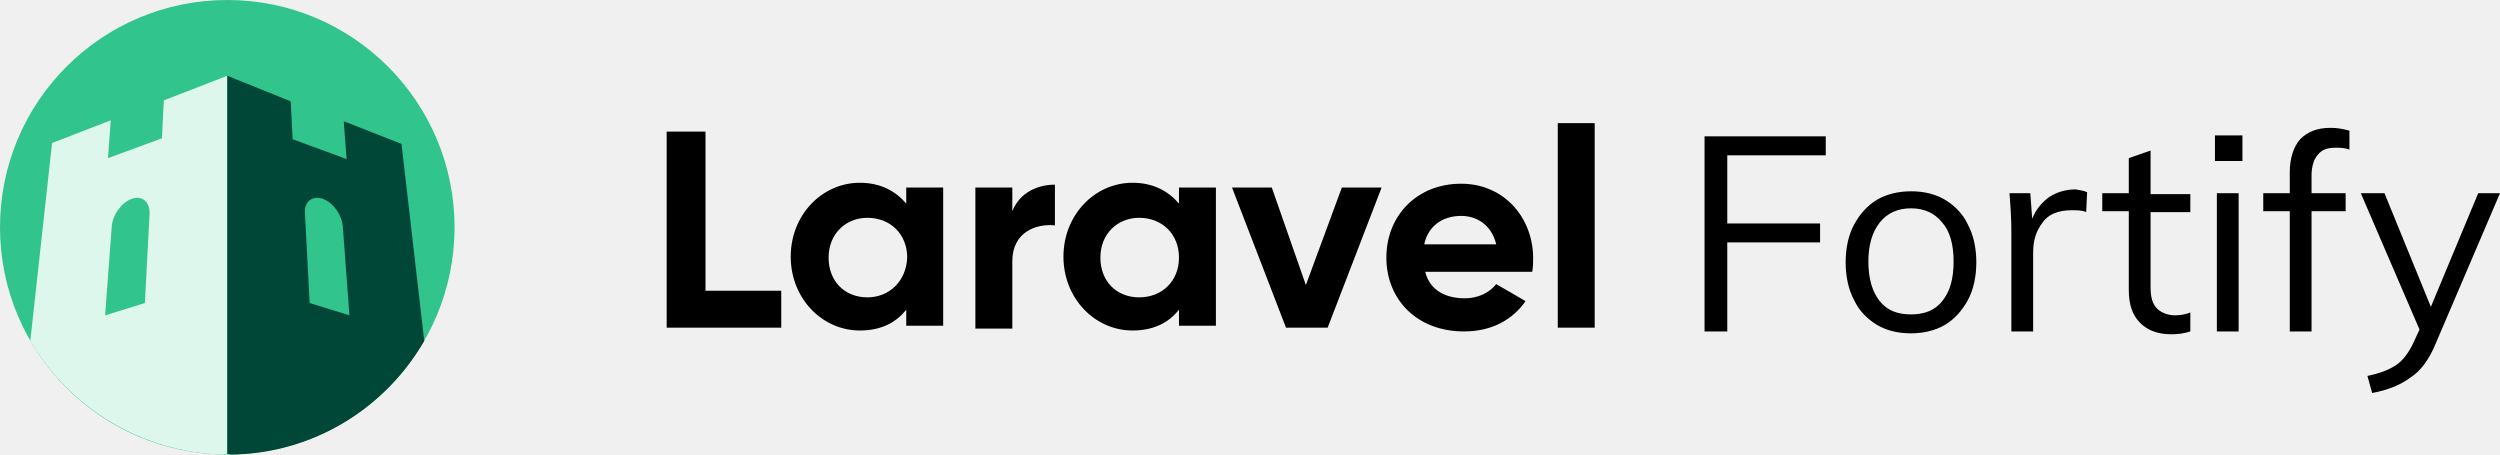
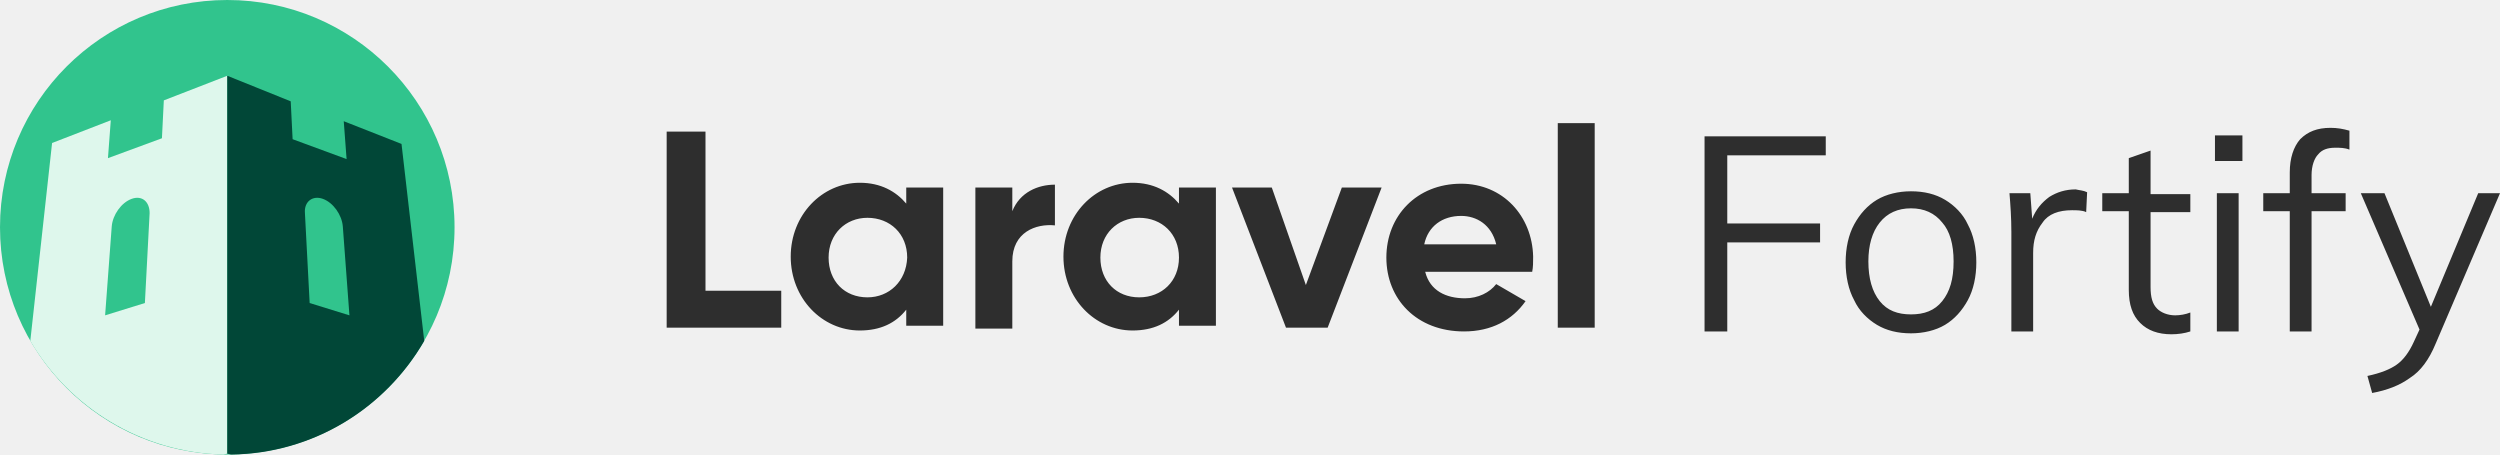
<svg xmlns="http://www.w3.org/2000/svg" viewBox="0 0 264 48" width="264" height="48">
+   <style>
+         .letters { fill: #2E2E2E; }
+         @media (prefers-color-scheme: dark) {
+             .letters { fill: #ffffff; }
+         }
+     </style>
  <circle fill="#31c48d" cx="24" cy="24" r="24" />
  <path fill="#def7ec" d="M24 8l-6.7 2.6-.2 4-5.7 2.1.3-4-6.2 2.4-2.3 20.9c4.1 7 11.7 11.8 20.4 12l.4-.1v-39.9zm-8.7 24l-4.2 1.3.7-9.4c.1-1.2 1-2.5 2.1-2.9 1.1-.4 1.9.3 1.9 1.5l-.5 9.5z" />
  <path fill="#014737" d="M36.3 12.8l.3 4-5.7-2.1-.2-4-6.7-2.7v39.9l.4.1c8.7-.1 16.3-4.9 20.4-12l-2.4-20.8-6.1-2.4zm-3.6 19.2l-.5-9.5c-.1-1.2.8-1.9 1.9-1.5 1.1.4 2 1.7 2.1 2.9l.7 9.4-4.2-1.3z" />
-   <path d="M154.3 19.4c-4.7 0-7.9 3.4-7.9 7.8s3.2 7.8 8.2 7.8c2.9 0 5.1-1.2 6.5-3.2l-3.1-1.8c-.7.9-1.9 1.5-3.3 1.5-2 0-3.7-.8-4.2-2.8h11.3c.1-.5.1-1 .1-1.6-.1-4.3-3.2-7.7-7.6-7.7zm-3.9 6.4c.4-1.9 1.9-3 3.9-3 1.6 0 3.2.9 3.7 3h-7.6zm-39-6.3v4.3c-2-.2-4.5.7-4.5 3.8v7.1h-3.9v-14.9h3.9v2.5c.8-2 2.7-2.8 4.5-2.8zm-36.9 11.2h8v3.9h-12.1v-20.7h4.1v16.8zm21.2-9.2c-1.1-1.3-2.7-2.2-4.9-2.2-4 0-7.3 3.4-7.3 7.8s3.3 7.8 7.3 7.8c2.2 0 3.8-.8 4.9-2.2v1.7h3.9v-14.6h-3.9v1.7zm-4.1 9.9c-2.4 0-4.1-1.7-4.1-4.2s1.8-4.2 4.1-4.2c2.4 0 4.2 1.7 4.2 4.2-.1 2.5-1.9 4.2-4.2 4.2zm50.1-11.6h4.2l-5.7 14.8h-4.4l-5.7-14.8h4.2l3.6 10.3 3.8-10.3zm26.7-6.8v21.6h-3.9v-21.6h3.9zm-43.9 8.5c-1.1-1.3-2.7-2.2-4.9-2.2-4 0-7.3 3.4-7.3 7.8s3.3 7.8 7.3 7.8c2.2 0 3.8-.8 4.9-2.2v1.7h3.9v-14.6h-3.9v1.7zm-4.2 9.9c-2.4 0-4.1-1.7-4.1-4.2s1.8-4.2 4.1-4.2c2.4 0 4.2 1.7 4.2 4.2s-1.8 4.2-4.2 4.2zM180 35v-20.6h12.8v2h-10.4v7.2h9.8v2h-9.8v9.4h-2.4zm18.2-.7c-1-.6-1.9-1.5-2.4-2.6-.6-1.1-.9-2.5-.9-4s.3-2.9.9-4c.6-1.1 1.4-2 2.4-2.6s2.3-.9 3.6-.9c1.4 0 2.6.3 3.6.9 1 .6 1.9 1.5 2.4 2.6.6 1.1.9 2.5.9 4s-.3 2.9-.9 4c-.6 1.1-1.4 2-2.4 2.6-1 .6-2.3.9-3.6.9-1.4 0-2.6-.3-3.6-.9zm6.9-2.5c.8-1 1.2-2.3 1.2-4.2 0-1.8-.4-3.2-1.2-4.1-.8-1-1.9-1.5-3.3-1.5s-2.5.5-3.3 1.5c-.8 1-1.2 2.4-1.2 4.1 0 1.8.4 3.2 1.2 4.2.8 1 1.9 1.4 3.3 1.4s2.5-.4 3.3-1.4zm15.3-11.5l-.1 2.1c-.4-.2-1-.2-1.5-.2-1.4 0-2.5.4-3.1 1.3-.7.9-1 1.9-1 3.2v8.3h-2.3v-10.5c0-1.5-.1-2.9-.2-4.1h2.2l.2 2.7c.4-1 1-1.7 1.8-2.3.8-.5 1.7-.8 2.8-.8.4.1.8.1 1.2.3zm6.7 2v8c0 1.1.2 1.8.7 2.3.4.4 1.1.7 1.9.7.5 0 1.1-.1 1.6-.3v2c-.6.2-1.3.3-2 .3-1.4 0-2.5-.4-3.3-1.2-.8-.8-1.2-1.9-1.2-3.5v-8.3h-2.8v-1.9h2.8v-3.7l2.3-.8v4.6h4.2v1.9h-4.2zm6.8-8h2.9v2.7h-2.9v-2.7zm.2 20.7v-14.6h2.3v14.6h-2.3zm10.7-18.7c-.4.4-.7 1.2-.7 2.2v1.9h3.6v1.9h-3.6v12.7h-2.3v-12.7h-2.8v-1.9h2.8v-2.2c0-1.5.4-2.7 1.1-3.5.8-.8 1.8-1.2 3.2-1.2.7 0 1.3.1 2 .3v2c-.5-.2-1-.2-1.5-.2-.8 0-1.4.2-1.8.7zm19.2 4.1l-6.8 15.9c-.7 1.7-1.6 2.9-2.7 3.6-1.1.8-2.4 1.3-4 1.6l-.5-1.8c1.4-.3 2.4-.7 3.1-1.2.7-.5 1.3-1.3 1.8-2.4l.6-1.3-6.2-14.4h2.5l4.9 12 5-12h2.3z" />
+   <path class="letters" d="M154.3 19.4c-4.7 0-7.9 3.4-7.9 7.8s3.2 7.8 8.2 7.8c2.9 0 5.1-1.2 6.5-3.2l-3.1-1.8c-.7.9-1.9 1.5-3.3 1.5-2 0-3.7-.8-4.2-2.8h11.3c.1-.5.1-1 .1-1.6-.1-4.3-3.2-7.7-7.6-7.7zm-3.9 6.4c.4-1.9 1.9-3 3.9-3 1.6 0 3.2.9 3.7 3h-7.6zm-39-6.3v4.3c-2-.2-4.5.7-4.5 3.8v7.1h-3.9v-14.9h3.9v2.5c.8-2 2.7-2.8 4.5-2.8zm-36.9 11.2h8v3.9h-12.1v-20.7h4.1v16.8zm21.2-9.2c-1.1-1.3-2.7-2.2-4.9-2.2-4 0-7.3 3.4-7.3 7.8s3.3 7.8 7.3 7.8c2.2 0 3.8-.8 4.9-2.2v1.7h3.9v-14.6h-3.9v1.7zm-4.1 9.9c-2.4 0-4.1-1.7-4.1-4.2s1.8-4.2 4.1-4.2c2.4 0 4.2 1.7 4.2 4.2-.1 2.5-1.9 4.2-4.2 4.2zm50.1-11.6h4.2l-5.7 14.8h-4.4l-5.7-14.8h4.2l3.6 10.3 3.8-10.3zm26.7-6.8v21.6h-3.9v-21.6h3.9zm-43.9 8.5c-1.1-1.3-2.7-2.2-4.9-2.2-4 0-7.3 3.4-7.3 7.8s3.3 7.8 7.3 7.8c2.2 0 3.8-.8 4.9-2.2v1.7h3.9v-14.6h-3.9v1.7zm-4.2 9.9c-2.4 0-4.1-1.7-4.1-4.2s1.8-4.2 4.1-4.2c2.4 0 4.2 1.7 4.2 4.2s-1.8 4.2-4.2 4.2zM180 35v-20.6h12.8v2h-10.4v7.2h9.8v2h-9.8v9.4h-2.4zm18.2-.7c-1-.6-1.9-1.5-2.4-2.6-.6-1.1-.9-2.5-.9-4s.3-2.9.9-4c.6-1.1 1.4-2 2.4-2.6s2.3-.9 3.6-.9c1.4 0 2.6.3 3.6.9 1 .6 1.9 1.5 2.4 2.6.6 1.1.9 2.5.9 4s-.3 2.9-.9 4c-.6 1.1-1.4 2-2.4 2.6-1 .6-2.3.9-3.6.9-1.4 0-2.6-.3-3.6-.9zm6.9-2.5c.8-1 1.2-2.3 1.2-4.2 0-1.8-.4-3.2-1.2-4.1-.8-1-1.9-1.5-3.3-1.5s-2.5.5-3.3 1.5c-.8 1-1.2 2.4-1.2 4.1 0 1.8.4 3.2 1.2 4.2.8 1 1.9 1.4 3.3 1.4s2.5-.4 3.3-1.4zm15.3-11.5l-.1 2.1c-.4-.2-1-.2-1.5-.2-1.4 0-2.5.4-3.1 1.3-.7.9-1 1.9-1 3.2v8.3h-2.3v-10.5c0-1.5-.1-2.9-.2-4.1h2.2l.2 2.7c.4-1 1-1.7 1.8-2.3.8-.5 1.7-.8 2.8-.8.4.1.8.1 1.2.3zm6.7 2v8c0 1.1.2 1.8.7 2.3.4.4 1.1.7 1.9.7.5 0 1.1-.1 1.6-.3v2c-.6.2-1.3.3-2 .3-1.4 0-2.5-.4-3.3-1.2-.8-.8-1.2-1.9-1.2-3.5v-8.3h-2.8v-1.9h2.8v-3.7l2.3-.8v4.6h4.2v1.9h-4.2zm6.8-8h2.9v2.7h-2.9v-2.7zm.2 20.7v-14.6h2.3v14.6h-2.3zm10.7-18.7c-.4.4-.7 1.2-.7 2.2v1.9h3.6v1.9h-3.6v12.7h-2.3v-12.7h-2.8v-1.9h2.8v-2.2c0-1.5.4-2.7 1.1-3.5.8-.8 1.8-1.2 3.2-1.2.7 0 1.3.1 2 .3v2c-.5-.2-1-.2-1.5-.2-.8 0-1.4.2-1.8.7zm19.2 4.1l-6.8 15.9c-.7 1.7-1.6 2.9-2.7 3.6-1.1.8-2.4 1.3-4 1.6l-.5-1.8c1.4-.3 2.4-.7 3.1-1.2.7-.5 1.3-1.3 1.8-2.4l.6-1.3-6.2-14.4h2.5l4.9 12 5-12h2.3z" />
</svg>
